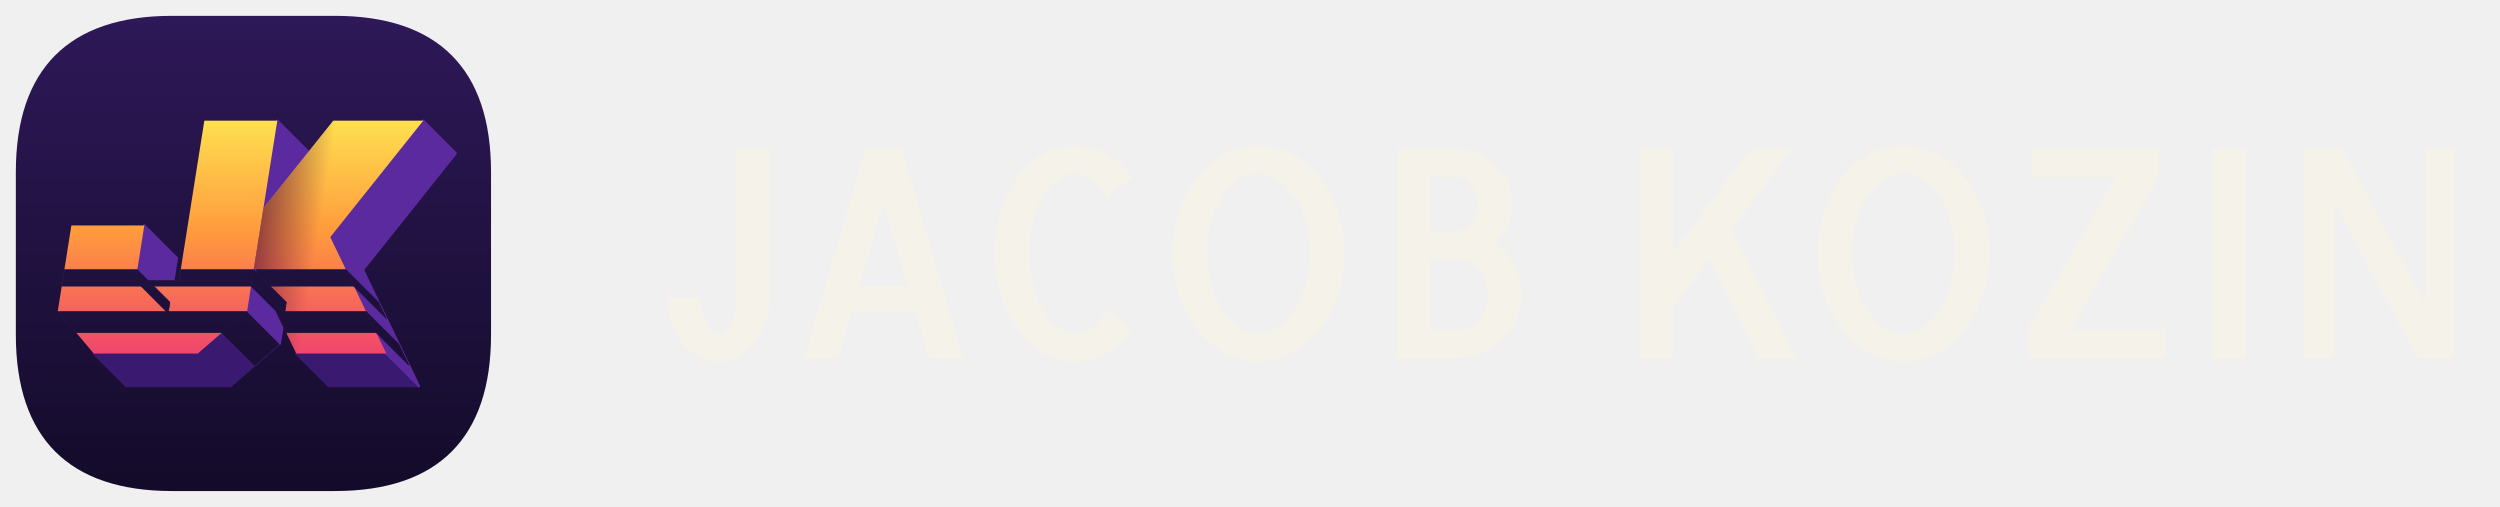
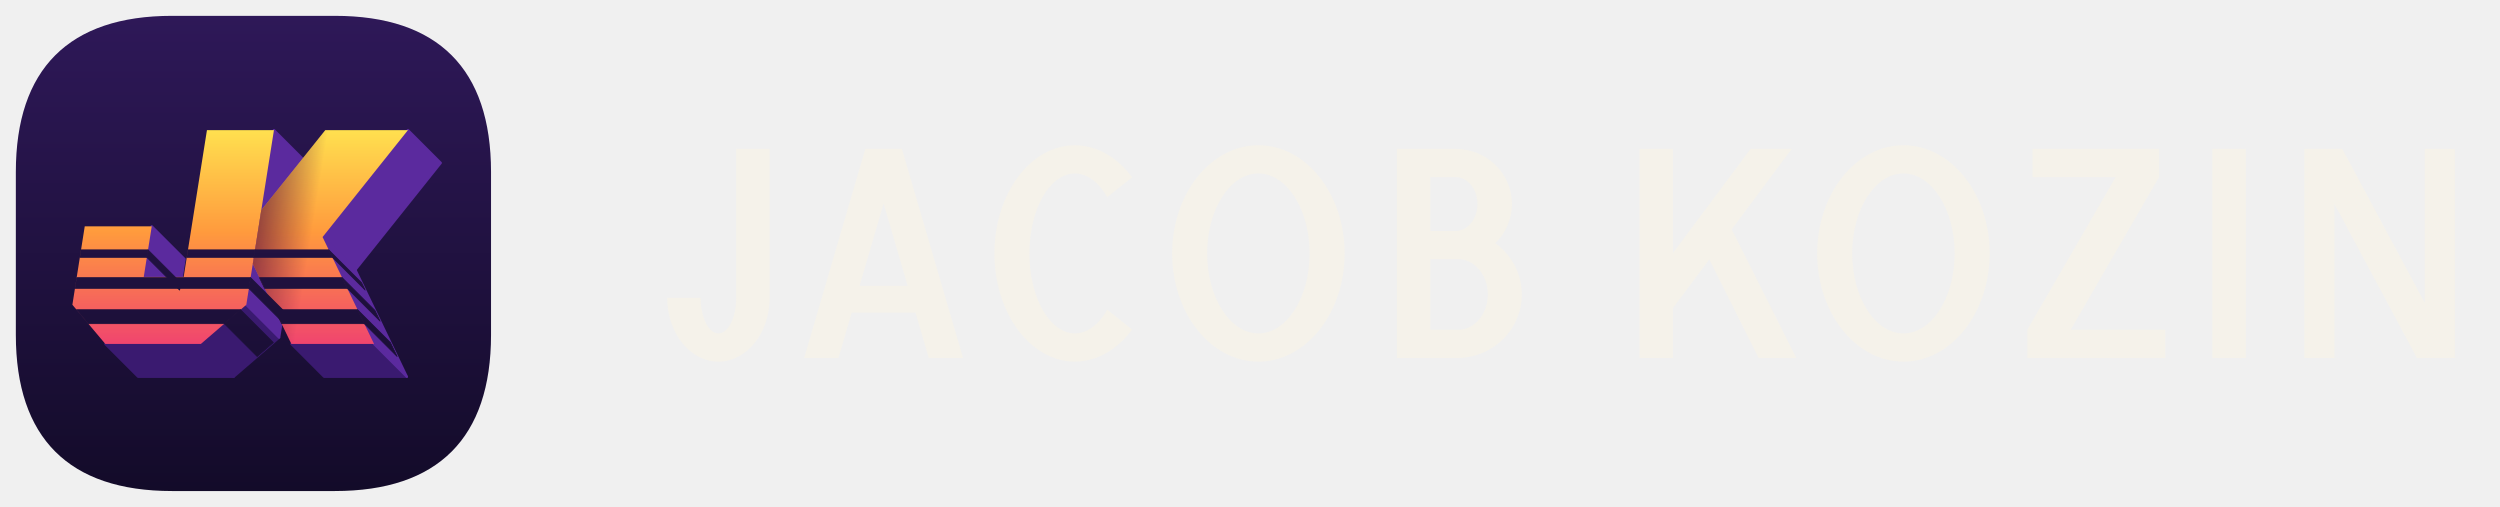
<svg xmlns="http://www.w3.org/2000/svg" viewBox="0 0 157.83 32" role="img" aria-label="Jacob Kozin">
  <svg x="0" y="0" width="32" height="32" viewBox="0 0 64 64">
    <defs>
      <linearGradient id="sky" x1="0" y1="0" x2="0" y2="1">
        <stop offset="0" stop-color="#2E1858" />
        <stop offset="1" stop-color="#130B29" />
      </linearGradient>
-       <linearGradient id="sun" gradientUnits="userSpaceOnUse" x1="0" y1="15.24" x2="0" y2="44.64">
+       <linearGradient id="sun" gradientUnits="userSpaceOnUse" x1="0" y1="16.43" x2="0" y2="43.43">
        <stop offset="0" stop-color="#FFE04F" />
        <stop offset=".48" stop-color="#FF9A3D" />
        <stop offset="1" stop-color="#F0456E" />
      </linearGradient>
-       <linearGradient id="sh" gradientUnits="userSpaceOnUse" x1="32.69" y1="29.94" x2="39.95" y2="31.09">
+       <linearGradient id="sh" gradientUnits="userSpaceOnUse" x1="32.45" y1="29.93" x2="39.12" y2="30.99">
        <stop offset="0" stop-color="#5A0F3C" stop-opacity=".62" />
        <stop offset="1" stop-color="#5A0F3C" stop-opacity="0" />
      </linearGradient>
      <clipPath id="faces">
-         <path d="M25.8 15.24L35.01 15.24L31.21 39.25L24.97 44.64L11.84 44.64L7.3 39.25L9.01 28.47L18.22 28.47L17.12 35.43L22.6 35.43Z" />
-         <path d="M33.27 26.27L42.07 15.24L53.44 15.24L41.7 29.94L48.78 44.64L37.41 44.64L32.1 33.62Z" />
+         <path d="M26.13 16.43L34.59 16.43L31.1 38.48L25.36 43.43L13.3 43.43L9.14 38.48L10.7 28.58L19.16 28.58L18.15 34.97L23.19 34.97Z" />
+         <path d="M32.98 26.55L41.07 16.43L51.51 16.43L40.73 29.93L47.23 43.43L36.79 43.43L31.92 33.3Z" />
      </clipPath>
      <mask id="cut">
        <rect width="64" height="64" fill="#fff" />
        <g fill="#000" stroke="#000" stroke-width=".1" stroke-linejoin="round">
-           <path d="M8.12 34.06L17.33 34.06L17.12 35.43L7.9 35.43Z" />
-           <path d="M17.33 34.06L17.12 35.43L21.23 39.55L21.45 38.17Z" />
-           <path d="M22.82 34.06L32.03 34.06L31.82 35.43L22.6 35.43Z" />
-           <path d="M32.03 34.06L31.82 35.43L35.93 39.55L36.15 38.17Z" />
-           <path d="M7.9 35.43L31.82 35.43L31.71 36.12L7.8 36.12Z" />
-           <path d="M31.82 35.43L31.71 36.12L35.82 40.23L35.93 39.55Z" />
-           <path d="M7.38 39.35L31.1 39.35L28.03 42L9.61 42Z" />
-           <path d="M31.1 39.35L28.03 42L32.15 46.11L35.21 43.47Z" />
-           <path d="M32.32 34.06L43.68 34.06L44.68 36.12L33.31 36.12Z" />
-           <path d="M43.68 34.06L44.68 36.12L48.79 40.23L47.8 38.17Z" />
-           <path d="M34.87 39.35L46.23 39.35L47.51 42L36.14 42Z" />
-           <path d="M46.23 39.35L47.51 42L51.62 46.11L50.35 43.47Z" />
+           <path d="M10.23 31.55L18.69 31.55L18.54 32.49L10.08 32.49Z" />
+           <path d="M18.69 31.55L18.54 32.49L22.68 36.63L22.83 35.69Z" />
+           <path d="M23.73 31.55L32.19 31.55L32.04 32.49L23.58 32.49Z" />
+           <path d="M9.68 35.06L31.64 35.06L31.42 36.41L9.46 36.41Z" />
+           <path d="M31.64 35.06L31.42 36.41L35.56 40.55L35.78 39.2Z" />
+           <path d="M9.67 39.11L30.37 39.11L28.33 40.87L11.14 40.87Z" />
+           <path d="M30.37 39.11L28.33 40.87L32.47 45.01L34.51 43.25Z" />
+           <path d="M32.19 31.55L41.51 31.55L41.97 32.49L32.04 32.49Z" />
+           <path d="M41.51 31.55L41.97 32.49L46.11 36.63L45.65 35.69Z" />
+           <path d="M32.76 35.06L43.2 35.06L43.85 36.41L33.41 36.41Z" />
+           <path d="M43.2 35.06L43.85 36.41L47.99 40.55L47.34 39.2Z" />
+           <path d="M34.71 39.11L45.15 39.11L46 40.87L35.56 40.87Z" />
+           <path d="M45.15 39.11L46 40.87L50.14 45.01L49.29 43.25Z" />
        </g>
      </mask>
    </defs>
    <path d="M21.72 2H42.28C55.3 2 62 8.7 62 21.72V42.28C62 55.3 55.3 62 42.28 62H21.72C8.7 62 2 55.3 2 42.28V21.72C2 8.7 8.7 2 21.72 2Z" fill="url(#sky)" />
    <g mask="url(#cut)">
-       <path fill="#5B2A9E" stroke="#5B2A9E" stroke-width=".3" stroke-linejoin="round" d="M18.22 28.47L17.12 35.43L21.23 39.55L22.33 32.59Z" />
-       <path fill="#3A1A70" stroke="#3A1A70" stroke-width=".3" stroke-linejoin="round" d="M24.97 44.64L11.84 44.64L15.95 48.76L29.08 48.76Z" />
-       <path fill="#3A1A70" stroke="#3A1A70" stroke-width=".3" stroke-linejoin="round" d="M31.21 39.25L24.97 44.64L29.08 48.76L35.33 43.37Z" />
-       <path fill="#5B2A9E" stroke="#5B2A9E" stroke-width=".3" stroke-linejoin="round" d="M35.01 15.24L31.21 39.25L35.33 43.37L39.13 19.36Z" />
-       <path fill="#5B2A9E" stroke="#5B2A9E" stroke-width=".3" stroke-linejoin="round" d="M53.44 15.24L41.7 29.94L45.82 34.06L57.55 19.36Z" />
-       <path fill="#3A1A70" stroke="#3A1A70" stroke-width=".3" stroke-linejoin="round" d="M48.78 44.64L37.41 44.64L41.53 48.76L52.9 48.76Z" />
-       <path fill="#5B2A9E" stroke="#5B2A9E" stroke-width=".3" stroke-linejoin="round" d="M41.7 29.94L48.78 44.64L52.9 48.76L45.82 34.06Z" />
-       <path fill="url(#sun)" d="M25.8 15.24L35.01 15.24L31.21 39.25L24.97 44.64L11.84 44.64L7.3 39.25L9.01 28.47L18.22 28.47L17.12 35.43L22.6 35.43Z" />
-       <path fill="url(#sun)" d="M33.27 26.27L42.07 15.24L53.44 15.24L41.7 29.94L48.78 44.64L37.41 44.64L32.1 33.62Z" />
-       <path fill="url(#sh)" d="M33.27 26.27L42.07 15.24L53.44 15.24L41.7 29.94L48.78 44.64L37.41 44.64L32.1 33.62Z" />
+       <path fill="#5B2A9E" stroke="#5B2A9E" stroke-width=".3" stroke-linejoin="round" d="M19.16 28.58L18.15 34.97L22.29 39.11L23.3 32.72Z" />
+       <path fill="#3A1A70" stroke="#3A1A70" stroke-width=".3" stroke-linejoin="round" d="M25.36 43.43L13.3 43.43L17.44 47.57L29.5 47.57Z" />
+       <path fill="#3A1A70" stroke="#3A1A70" stroke-width=".3" stroke-linejoin="round" d="M31.1 38.48L25.36 43.43L29.5 47.57L35.24 42.62Z" />
+       <path fill="#5B2A9E" stroke="#5B2A9E" stroke-width=".3" stroke-linejoin="round" d="M34.59 16.43L31.1 38.48L35.24 42.62L38.73 20.57Z" />
+       <path fill="#5B2A9E" stroke="#5B2A9E" stroke-width=".3" stroke-linejoin="round" d="M51.51 16.43L40.73 29.93L44.87 34.07L55.65 20.57Z" />
+       <path fill="#3A1A70" stroke="#3A1A70" stroke-width=".3" stroke-linejoin="round" d="M47.23 43.43L36.79 43.43L40.93 47.57L51.37 47.57Z" />
+       <path fill="#5B2A9E" stroke="#5B2A9E" stroke-width=".3" stroke-linejoin="round" d="M40.73 29.93L47.23 43.43L51.37 47.57L44.87 34.07Z" />
+       <path fill="url(#sun)" d="M26.13 16.43L34.59 16.43L31.1 38.48L25.36 43.43L13.3 43.43L9.14 38.48L10.7 28.58L19.16 28.58L18.15 34.97L23.19 34.97Z" />
+       <path fill="url(#sun)" d="M32.98 26.55L41.07 16.43L51.51 16.43L40.73 29.93L47.23 43.43L36.79 43.43L31.92 33.3Z" />
+       <path fill="url(#sh)" d="M32.98 26.55L41.07 16.43L51.51 16.43L40.73 29.93L47.23 43.43L36.79 43.43L31.92 33.3Z" />
    </g>
  </svg>
  <path fill="#F5F2EA" transform="translate(41 9.4) scale(0.66)" d="M8.3 0 L11.5 0 L11.5 14.25 L8.3 14.25ZM11.5 14.25 A4.9 6.1 0 0 1 1.7 14.25 L4.9 14.25 A1.7 3.4 0 0 0 8.3 14.25ZM14.8 20 L20.65 0 L23.93 0 L18.08 20ZM26.72 20 L20.87 0 L24.15 0 L30 20ZM17.8 13.1 L27 13.1 L27 15.66 L17.8 15.66ZM46.17 17.28 A7.7 10.35 0 1 1 46.17 2.72 L43.79 4.62 A4.35 7.65 0 1 0 43.79 15.38ZM50 10 A8.25 10.35 0 0 1 66.5 10 A8.25 10.35 0 0 1 50 10ZM53.35 10 A4.9 7.65 0 0 0 63.15 10 A4.9 7.65 0 0 0 53.35 10ZM71.5 0 L74.7 0 L74.7 20 L71.5 20ZM71.5 0 H77.12 A5.38 5.27 0 0 1 77.12 10.55 H71.5ZM74.7 2.7 V7.85 H77.12 A2.08 2.57 0 0 0 77.12 2.7ZM71.5 7.85 H77.5 A6.2 6.08 0 0 1 77.5 20 H71.5ZM74.7 10.55 V17.3 H77.5 A2.85 3.38 0 0 0 77.5 10.55ZM94.7 0 L97.9 0 L97.9 20 L94.7 20ZM95.9 12.65 L105.33 0 L109.27 0 L95.9 17.91ZM102.73 6.12 L109.7 20 L106.1 20 L100.59 9ZM111.7 10 A8.25 10.35 0 0 1 128.2 10 A8.25 10.35 0 0 1 111.7 10ZM115.05 10 A4.9 7.65 0 0 0 124.85 10 A4.9 7.65 0 0 0 115.05 10ZM132.3 0 L144.4 0 L144.4 2.7 L135.95 17.3 L145 17.3 L145 20 L131.8 20 L131.8 17.3 L140.25 2.7 L132.3 2.7ZM149.5 0 L152.7 0 L152.7 20 L149.5 20ZM158.3 0 L161.18 0 L161.18 20 L158.3 20ZM169.82 0 L172.7 0 L172.7 20 L169.82 20ZM161.93 0 L172.64 20 L169.07 20 L158.36 0Z" />
</svg>
